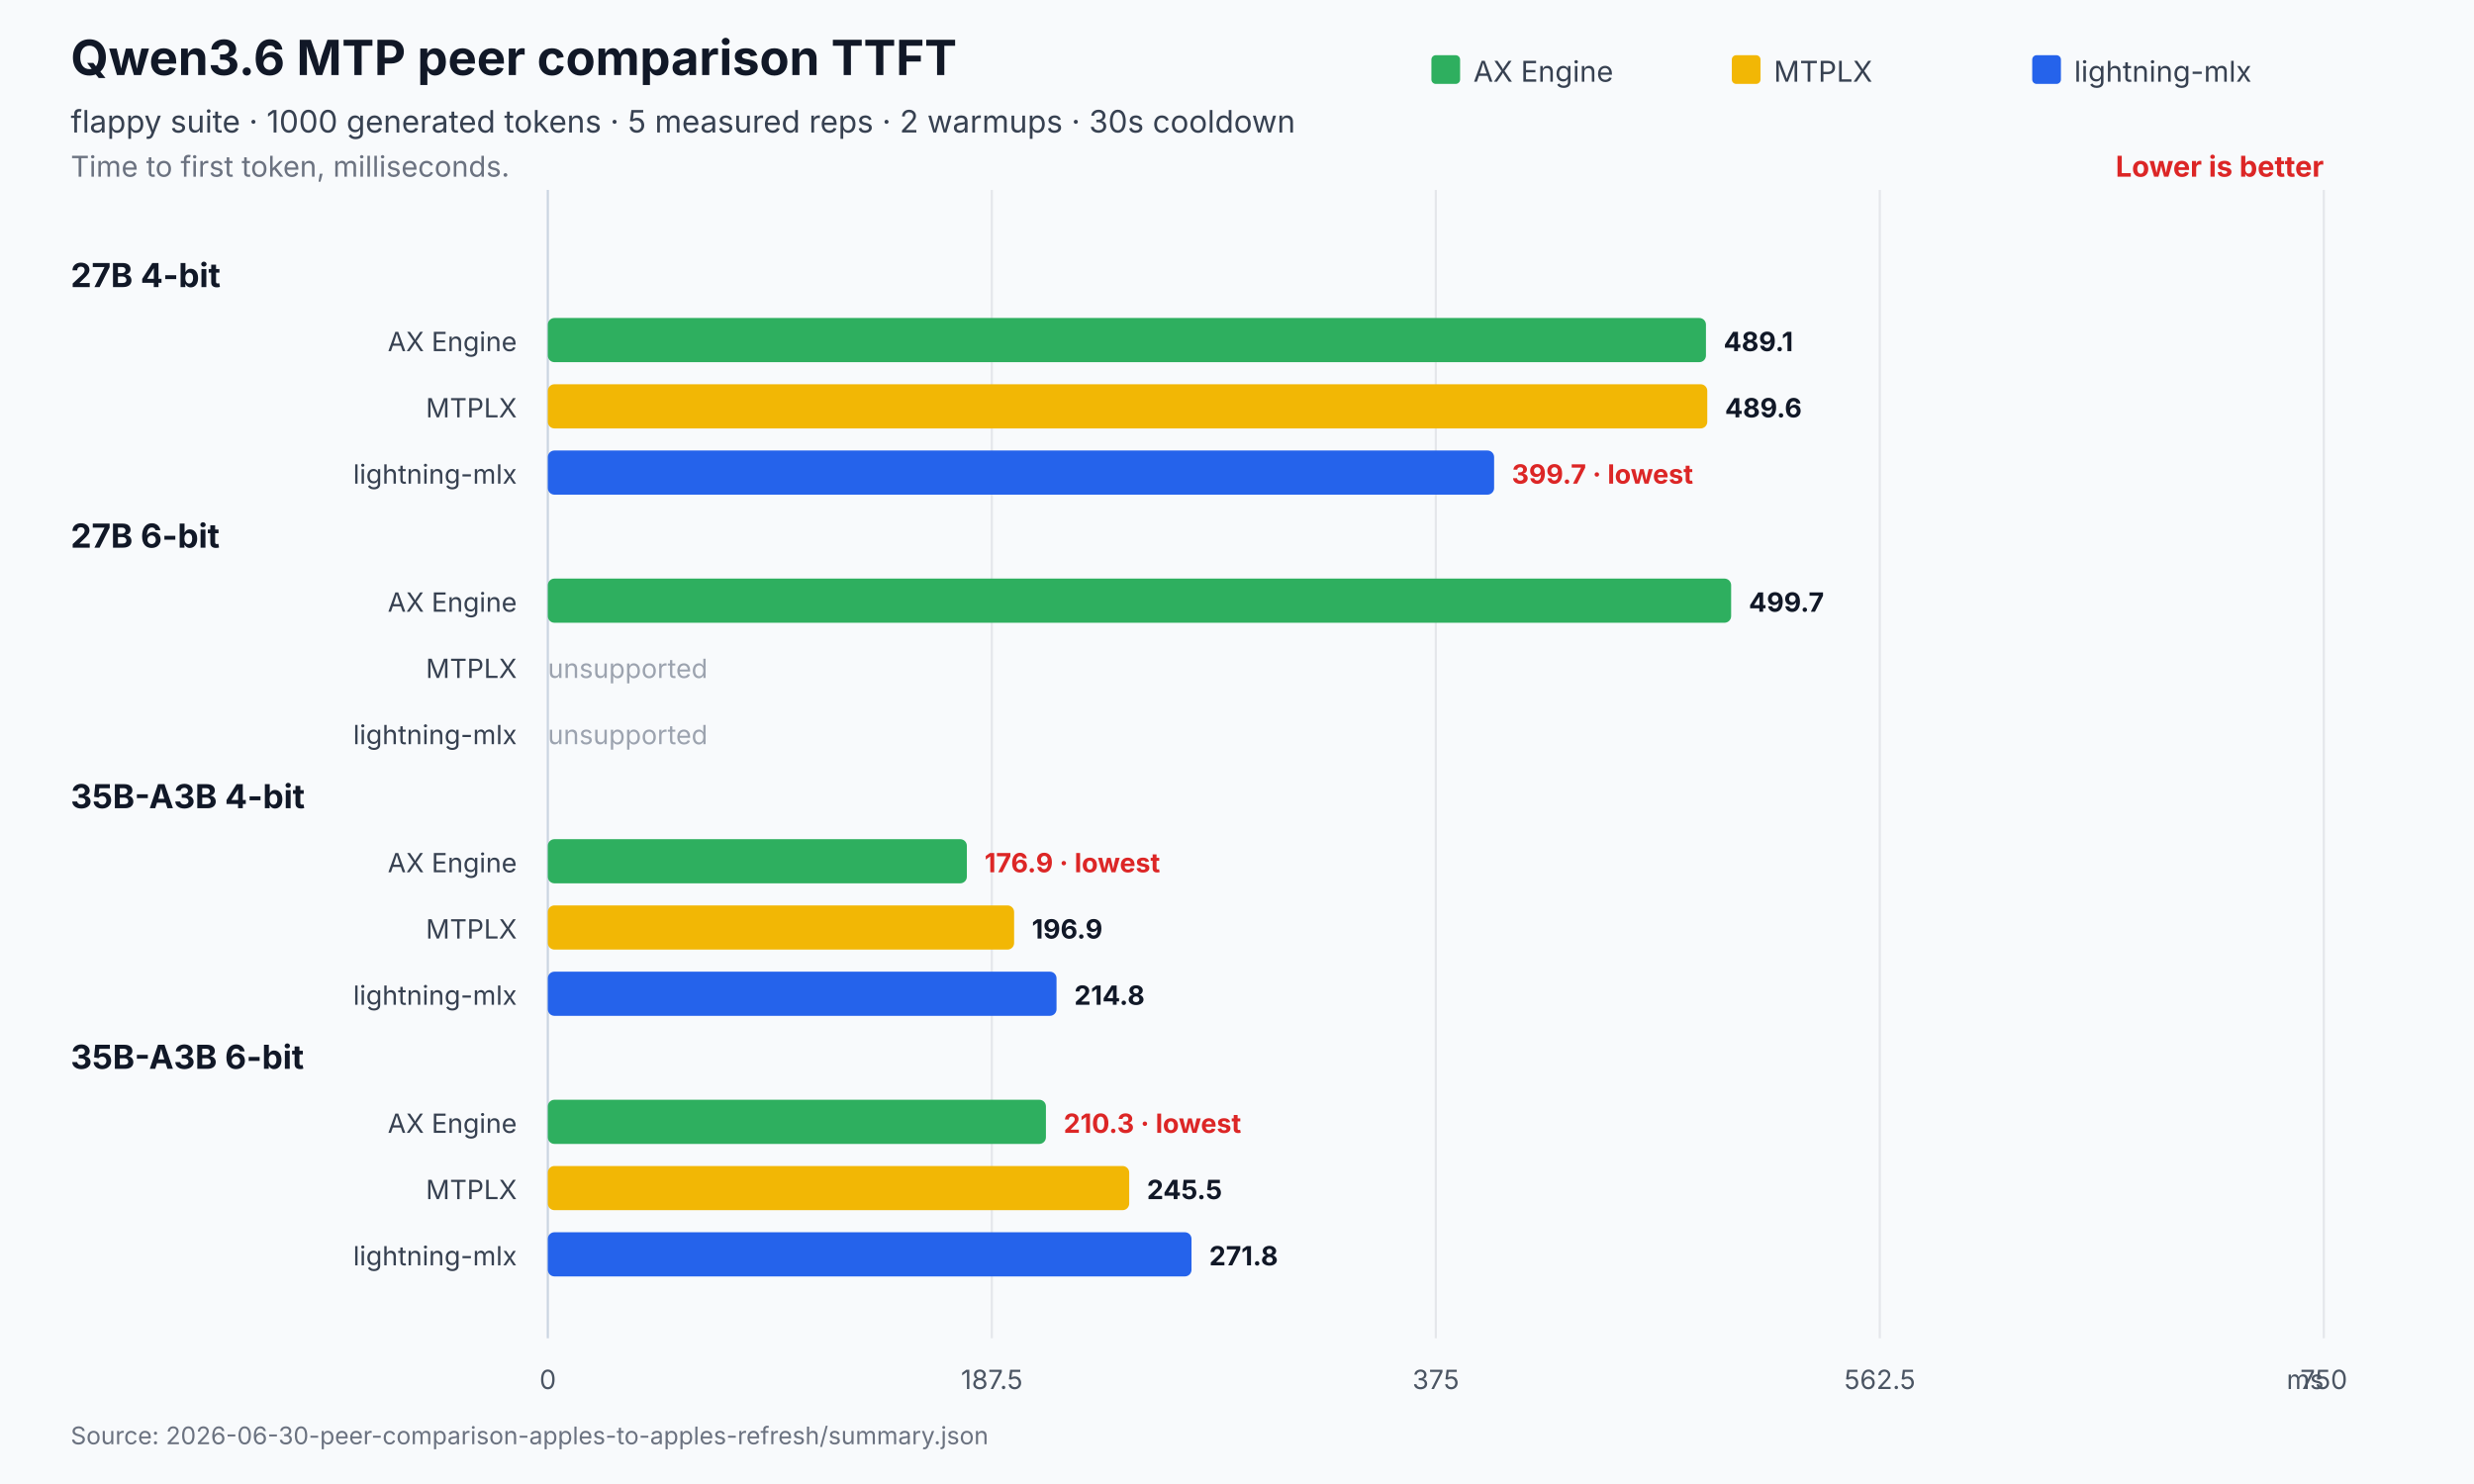
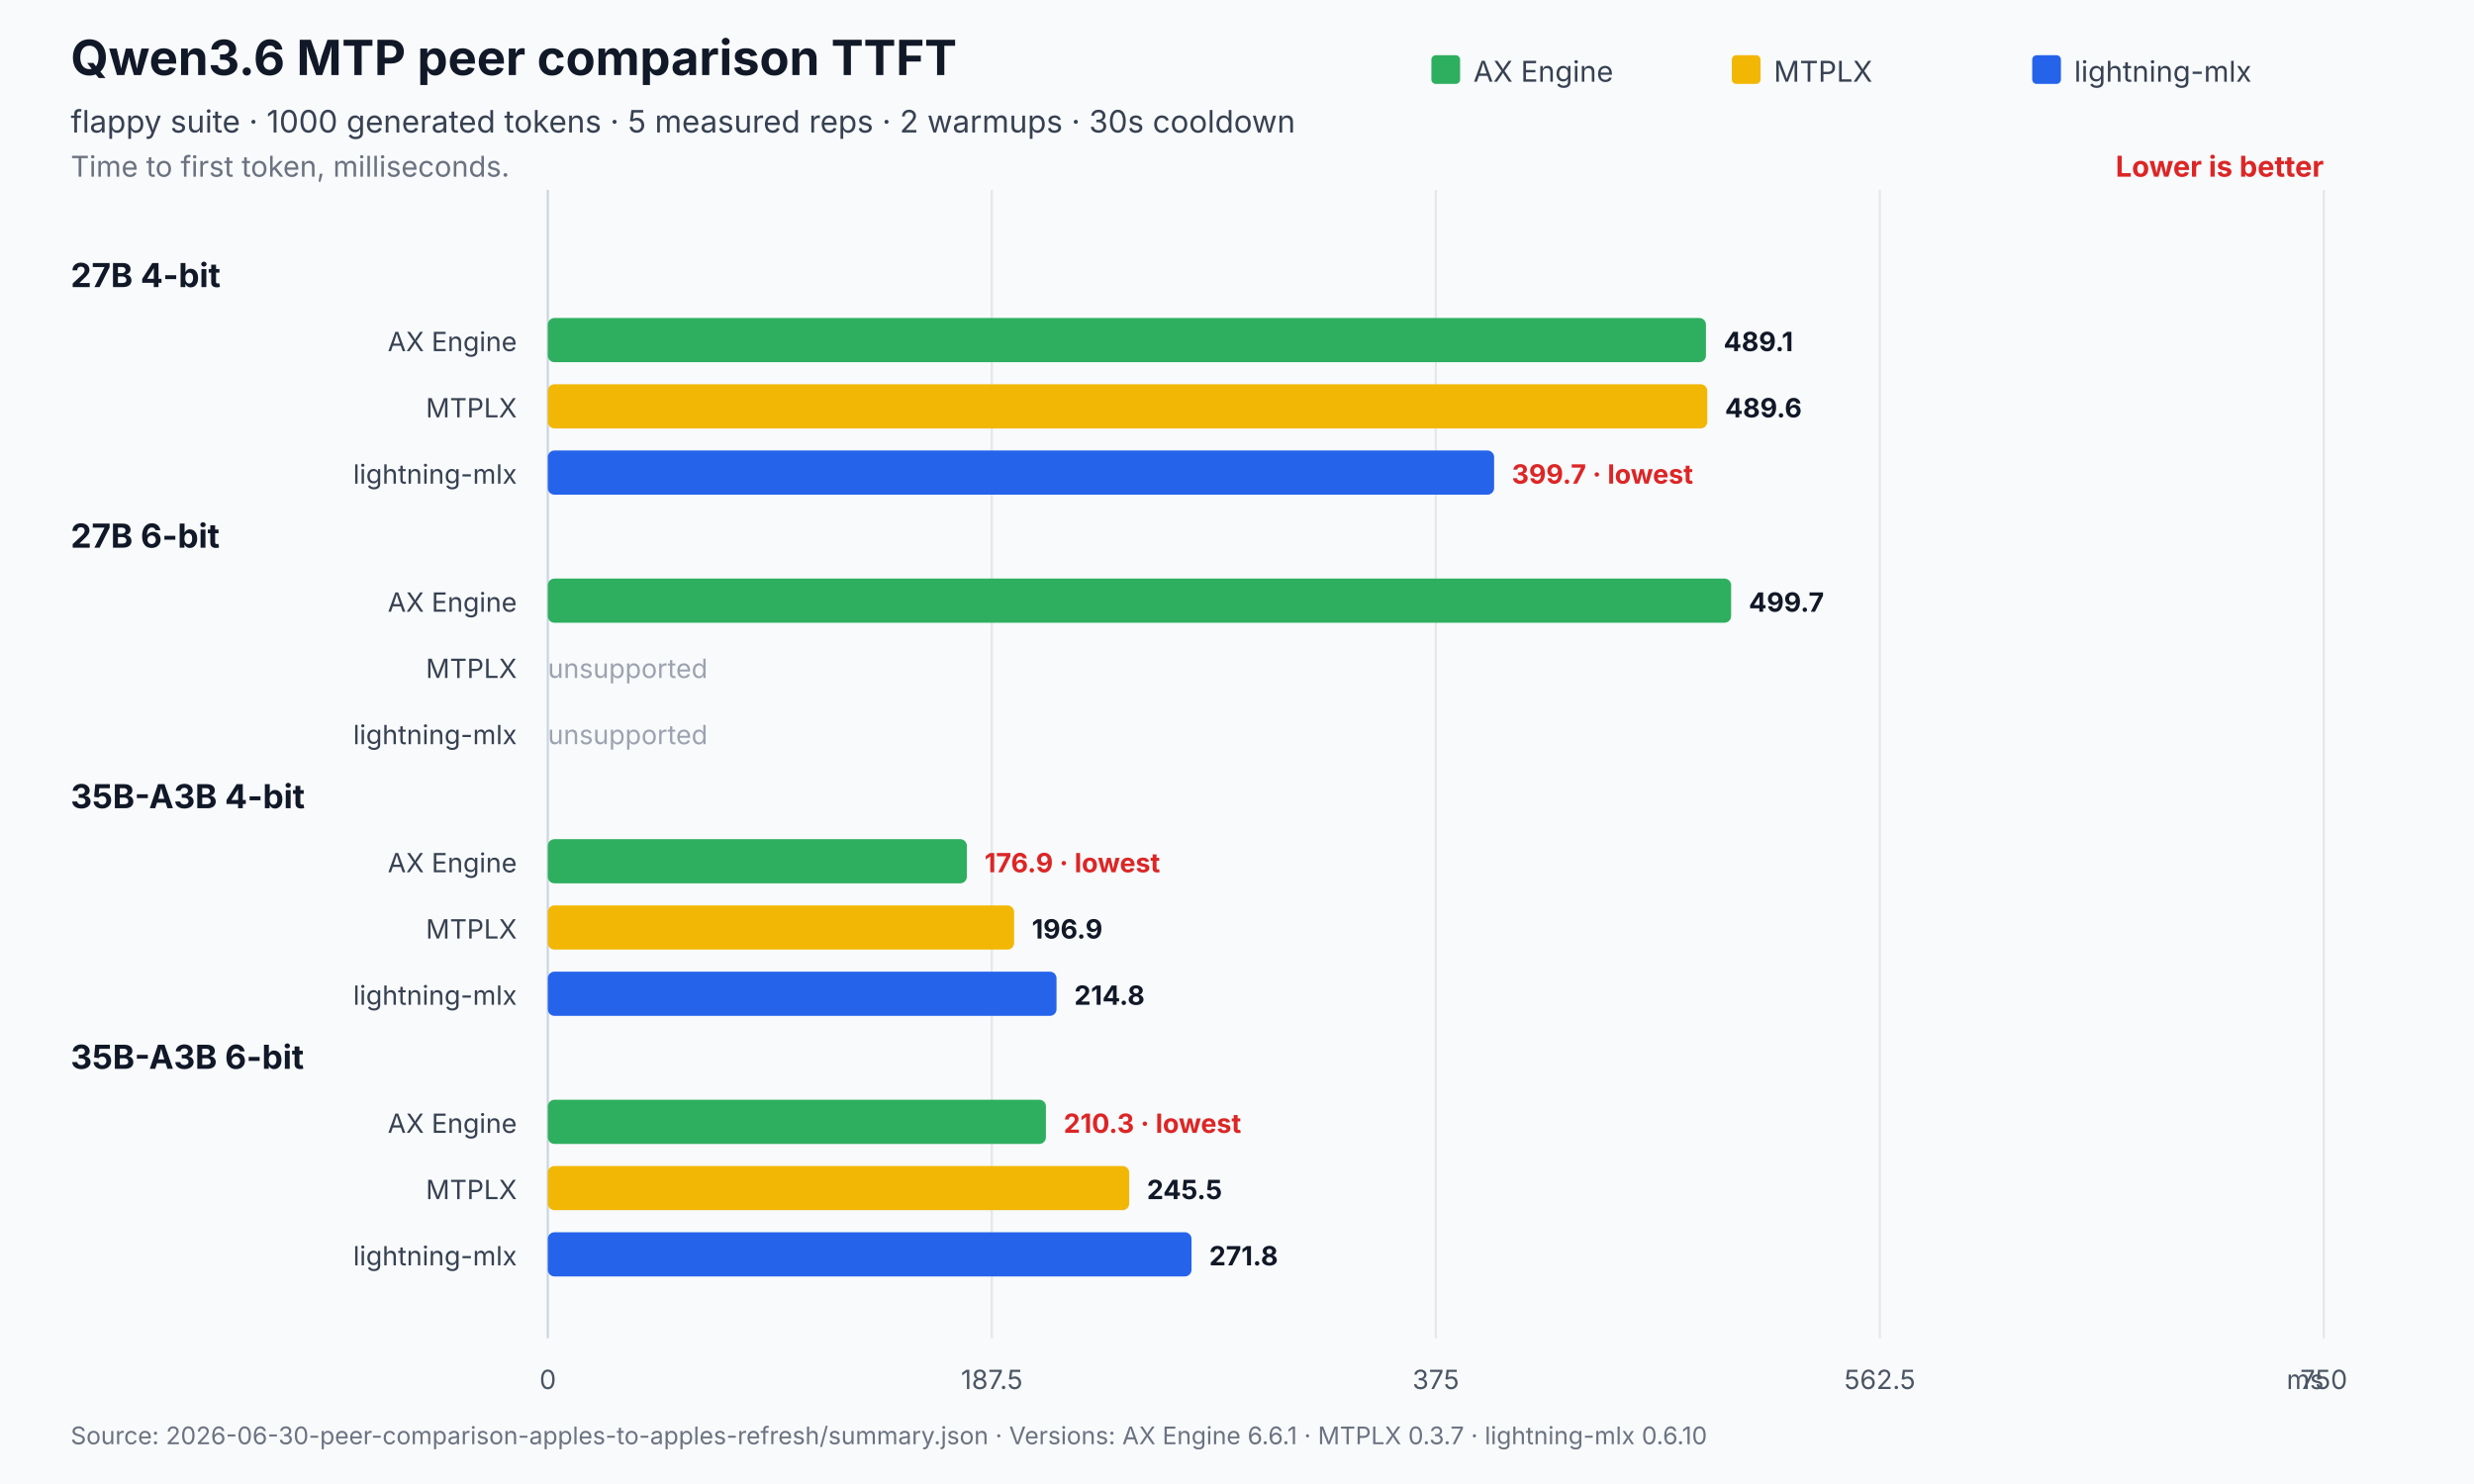
<svg xmlns="http://www.w3.org/2000/svg" width="1120" height="672" viewBox="0 0 1120 672" role="img" aria-labelledby="title desc">
  <rect width="1120" height="672" fill="#f8fafc" />
  <text x="32" y="34" font-family="Inter,Segoe UI,Arial,sans-serif" font-size="22" font-weight="700" fill="#111827">Qwen3.6 MTP peer comparison TTFT</text>
  <text x="32" y="60" font-family="Inter,Segoe UI,Arial,sans-serif" font-size="14" fill="#374151">flappy suite · 1000 generated tokens · 5 measured reps · 2 warmups · 30s cooldown</text>
  <text x="32" y="80" font-family="Inter,Segoe UI,Arial,sans-serif" font-size="13" fill="#6b7280">Time to first token, milliseconds.</text>
  <text x="1052.0" y="80" text-anchor="end" font-family="Inter,Segoe UI,Arial,sans-serif" font-size="13" font-weight="700" fill="#dc2626">Lower is better</text>
  <line x1="248.0" y1="86.0" x2="248.0" y2="606" stroke="#cbd5e1" stroke-width="1" />
  <text x="248.0" y="629" text-anchor="middle" font-family="Inter,Segoe UI,Arial,sans-serif" font-size="12" fill="#4b5563">0</text>
  <line x1="449.0" y1="86.0" x2="449.0" y2="606" stroke="#e5e7eb" stroke-width="1" />
  <text x="449.0" y="629" text-anchor="middle" font-family="Inter,Segoe UI,Arial,sans-serif" font-size="12" fill="#4b5563">187.5</text>
  <line x1="650.0" y1="86.0" x2="650.0" y2="606" stroke="#e5e7eb" stroke-width="1" />
  <text x="650.0" y="629" text-anchor="middle" font-family="Inter,Segoe UI,Arial,sans-serif" font-size="12" fill="#4b5563">375</text>
  <line x1="851.0" y1="86.0" x2="851.0" y2="606" stroke="#e5e7eb" stroke-width="1" />
  <text x="851.0" y="629" text-anchor="middle" font-family="Inter,Segoe UI,Arial,sans-serif" font-size="12" fill="#4b5563">562.5</text>
  <line x1="1052.0" y1="86.0" x2="1052.0" y2="606" stroke="#e5e7eb" stroke-width="1" />
  <text x="1052.0" y="629" text-anchor="middle" font-family="Inter,Segoe UI,Arial,sans-serif" font-size="12" fill="#4b5563">750</text>
  <text x="1052.0" y="629" text-anchor="end" font-family="Inter,Segoe UI,Arial,sans-serif" font-size="12" fill="#4b5563">ms</text>
  <rect x="648.0" y="25" width="13" height="13" rx="2" fill="#2eaf5f" />
  <text x="667.0" y="37" font-family="Inter,Segoe UI,Arial,sans-serif" font-size="13" fill="#374151">AX Engine</text>
  <rect x="784.0" y="25" width="13" height="13" rx="2" fill="#f2b705" />
  <text x="803.0" y="37" font-family="Inter,Segoe UI,Arial,sans-serif" font-size="13" fill="#374151">MTPLX</text>
  <rect x="920.0" y="25" width="13" height="13" rx="2" fill="#2563eb" />
  <text x="939.0" y="37" font-family="Inter,Segoe UI,Arial,sans-serif" font-size="13" fill="#374151">lightning-mlx</text>
  <text x="32" y="130.0" font-family="Inter,Segoe UI,Arial,sans-serif" font-size="15" font-weight="700" fill="#111827">27B 4-bit</text>
  <text x="234.0" y="159.0" text-anchor="end" font-family="Inter,Segoe UI,Arial,sans-serif" font-size="12" fill="#374151">AX Engine</text>
  <rect x="248.0" y="144.0" width="524.3" height="20.0" rx="3" fill="#2eaf5f" />
  <text x="780.3" y="159.0" font-family="Inter,Segoe UI,Arial,sans-serif" font-size="12" font-weight="700" fill="#111827">489.1</text>
  <text x="234.0" y="189.0" text-anchor="end" font-family="Inter,Segoe UI,Arial,sans-serif" font-size="12" fill="#374151">MTPLX</text>
  <rect x="248.0" y="174.0" width="524.9" height="20.0" rx="3" fill="#f2b705" />
  <text x="780.9" y="189.0" font-family="Inter,Segoe UI,Arial,sans-serif" font-size="12" font-weight="700" fill="#111827">489.6</text>
  <text x="234.0" y="219.0" text-anchor="end" font-family="Inter,Segoe UI,Arial,sans-serif" font-size="12" fill="#374151">lightning-mlx</text>
  <rect x="248.0" y="204.0" width="428.4" height="20.0" rx="3" fill="#2563eb" />
  <text x="684.4" y="219.0" font-family="Inter,Segoe UI,Arial,sans-serif" font-size="12" font-weight="700" fill="#dc2626">399.7 · lowest</text>
  <text x="32" y="248.0" font-family="Inter,Segoe UI,Arial,sans-serif" font-size="15" font-weight="700" fill="#111827">27B 6-bit</text>
  <text x="234.0" y="277.0" text-anchor="end" font-family="Inter,Segoe UI,Arial,sans-serif" font-size="12" fill="#374151">AX Engine</text>
  <rect x="248.0" y="262.0" width="535.7" height="20.0" rx="3" fill="#2eaf5f" />
  <text x="791.7" y="277.0" font-family="Inter,Segoe UI,Arial,sans-serif" font-size="12" font-weight="700" fill="#111827">499.7</text>
  <text x="234.0" y="307.0" text-anchor="end" font-family="Inter,Segoe UI,Arial,sans-serif" font-size="12" fill="#374151">MTPLX</text>
  <text x="248.0" y="307.0" font-family="Inter,Segoe UI,Arial,sans-serif" font-size="12" fill="#9ca3af">unsupported</text>
  <text x="234.0" y="337.0" text-anchor="end" font-family="Inter,Segoe UI,Arial,sans-serif" font-size="12" fill="#374151">lightning-mlx</text>
  <text x="248.0" y="337.0" font-family="Inter,Segoe UI,Arial,sans-serif" font-size="12" fill="#9ca3af">unsupported</text>
  <text x="32" y="366.0" font-family="Inter,Segoe UI,Arial,sans-serif" font-size="15" font-weight="700" fill="#111827">35B-A3B 4-bit</text>
  <text x="234.0" y="395.0" text-anchor="end" font-family="Inter,Segoe UI,Arial,sans-serif" font-size="12" fill="#374151">AX Engine</text>
  <rect x="248.0" y="380.0" width="189.7" height="20.0" rx="3" fill="#2eaf5f" />
  <text x="445.7" y="395.0" font-family="Inter,Segoe UI,Arial,sans-serif" font-size="12" font-weight="700" fill="#dc2626">176.9 · lowest</text>
  <text x="234.0" y="425.0" text-anchor="end" font-family="Inter,Segoe UI,Arial,sans-serif" font-size="12" fill="#374151">MTPLX</text>
  <rect x="248.0" y="410.0" width="211.1" height="20.0" rx="3" fill="#f2b705" />
  <text x="467.1" y="425.0" font-family="Inter,Segoe UI,Arial,sans-serif" font-size="12" font-weight="700" fill="#111827">196.9</text>
  <text x="234.0" y="455.0" text-anchor="end" font-family="Inter,Segoe UI,Arial,sans-serif" font-size="12" fill="#374151">lightning-mlx</text>
  <rect x="248.0" y="440.0" width="230.3" height="20.0" rx="3" fill="#2563eb" />
  <text x="486.3" y="455.0" font-family="Inter,Segoe UI,Arial,sans-serif" font-size="12" font-weight="700" fill="#111827">214.8</text>
  <text x="32" y="484.0" font-family="Inter,Segoe UI,Arial,sans-serif" font-size="15" font-weight="700" fill="#111827">35B-A3B 6-bit</text>
  <text x="234.0" y="513.0" text-anchor="end" font-family="Inter,Segoe UI,Arial,sans-serif" font-size="12" fill="#374151">AX Engine</text>
  <rect x="248.0" y="498.0" width="225.5" height="20.0" rx="3" fill="#2eaf5f" />
  <text x="481.5" y="513.0" font-family="Inter,Segoe UI,Arial,sans-serif" font-size="12" font-weight="700" fill="#dc2626">210.3 · lowest</text>
  <text x="234.0" y="543.0" text-anchor="end" font-family="Inter,Segoe UI,Arial,sans-serif" font-size="12" fill="#374151">MTPLX</text>
  <rect x="248.0" y="528.0" width="263.2" height="20.0" rx="3" fill="#f2b705" />
  <text x="519.2" y="543.0" font-family="Inter,Segoe UI,Arial,sans-serif" font-size="12" font-weight="700" fill="#111827">245.5</text>
  <text x="234.0" y="573.0" text-anchor="end" font-family="Inter,Segoe UI,Arial,sans-serif" font-size="12" fill="#374151">lightning-mlx</text>
  <rect x="248.0" y="558.0" width="291.4" height="20.0" rx="3" fill="#2563eb" />
  <text x="547.4" y="573.0" font-family="Inter,Segoe UI,Arial,sans-serif" font-size="12" font-weight="700" fill="#111827">271.8</text>
-   <text x="32" y="654" font-family="Inter,Segoe UI,Arial,sans-serif" font-size="11" fill="#6b7280">Source: 2026-06-30-peer-comparison-apples-to-apples-refresh/summary.json</text>
+   <text x="32" y="654" font-family="Inter,Segoe UI,Arial,sans-serif" font-size="11" fill="#6b7280">Source: 2026-06-30-peer-comparison-apples-to-apples-refresh/summary.json   ·   Versions: AX Engine 6.6.1 · MTPLX 0.3.7 · lightning-mlx 0.6.10</text>
</svg>
